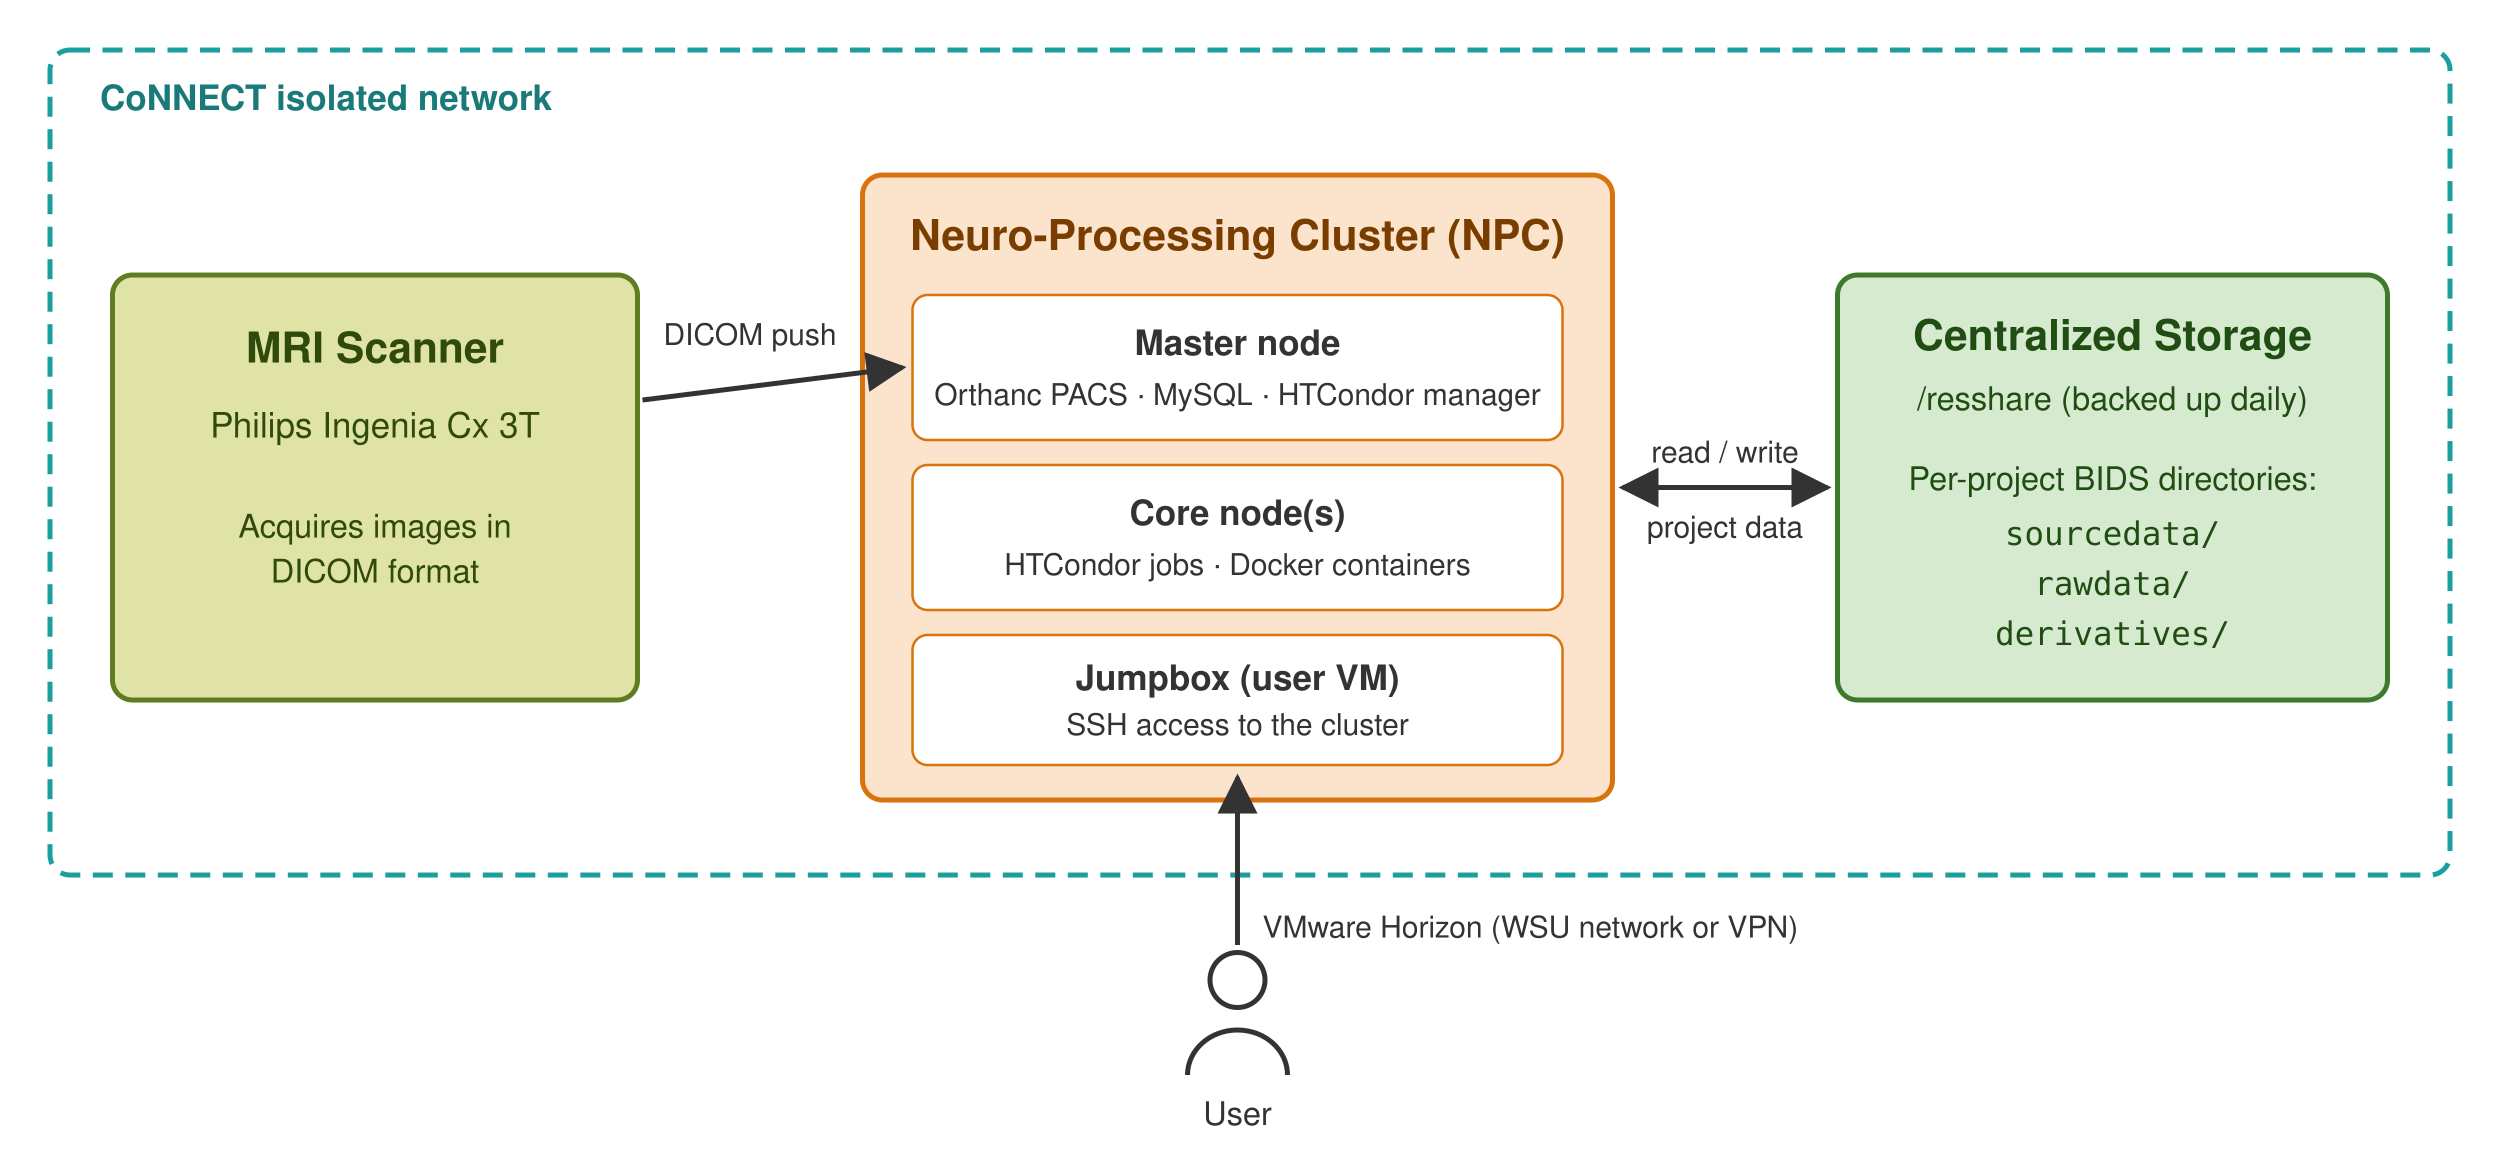
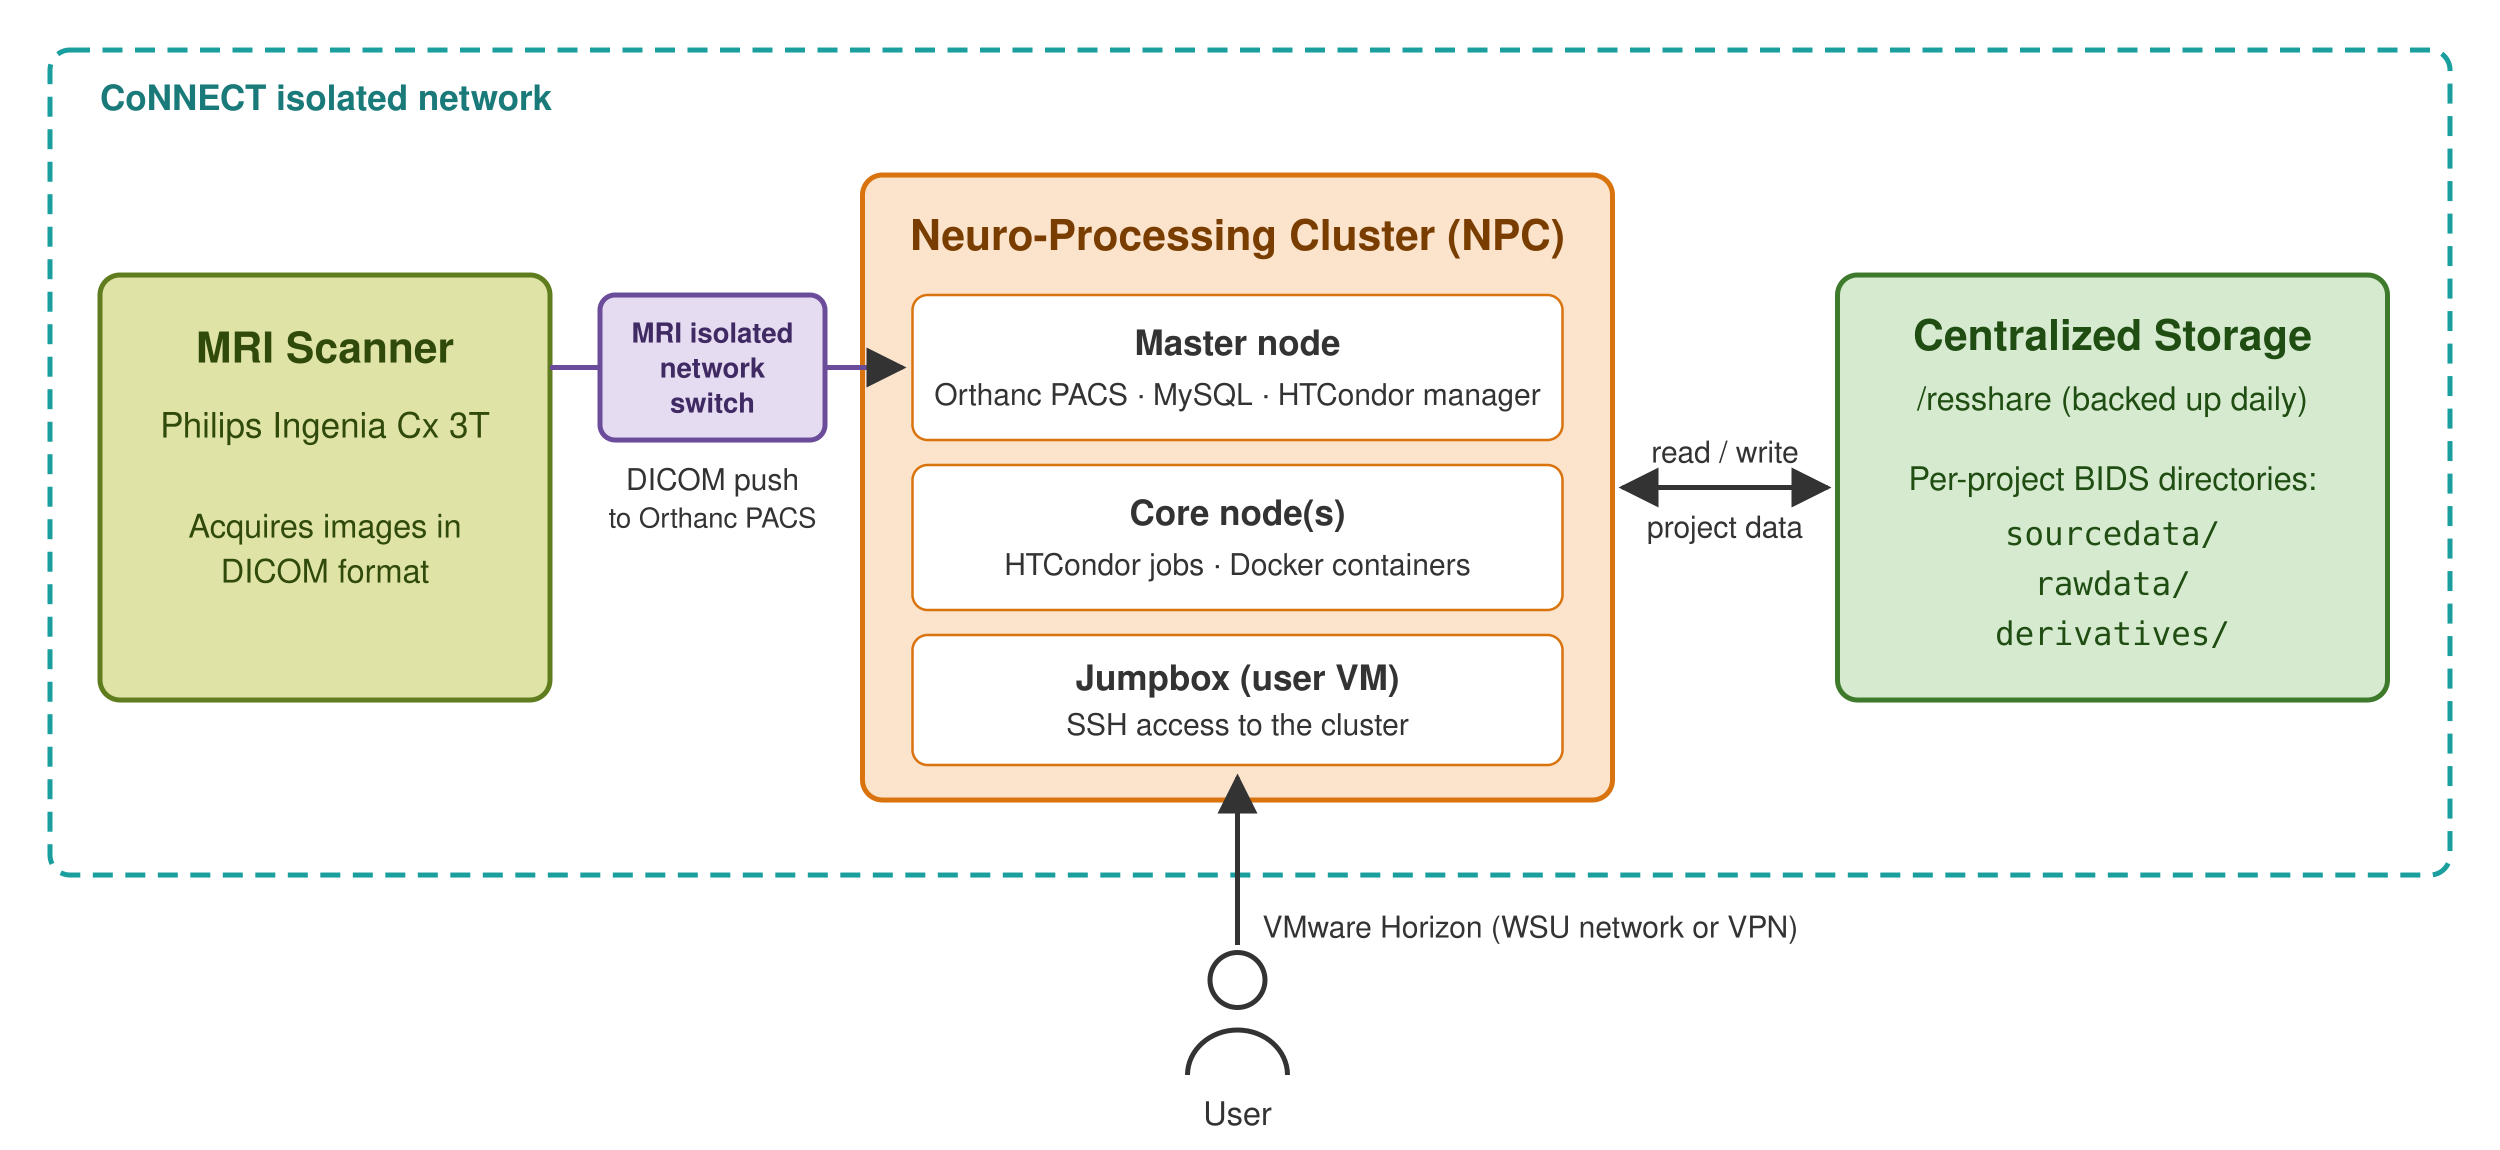
<svg xmlns="http://www.w3.org/2000/svg" width="1000" height="460" viewBox="0 0 1000 460" font-family="Helvetica, Arial, sans-serif">
  <defs>
    <marker id="arrow" viewBox="0 0 10 10" refX="9" refY="5" markerWidth="8" markerHeight="8" orient="auto-start-reverse">
      <path d="M0,0 L10,5 L0,10 z" fill="#333" />
    </marker>
  </defs>
  <rect width="1000" height="460" fill="#ffffff" />
  <rect x="20" y="20" width="960" height="330" rx="8" fill="none" stroke="#1a9e9e" stroke-width="2" stroke-dasharray="8 5" />
  <text x="40" y="44" font-size="14" font-weight="bold" fill="#1a7a7a">CoNNECT isolated network</text>
-   <rect x="45" y="110" width="210" height="170" rx="8" fill="#dfe3a6" stroke="#5f7d1f" stroke-width="2" />
-   <text x="150" y="145" font-size="17" font-weight="bold" fill="#2f4a0a" text-anchor="middle">MRI Scanner</text>
-   <text x="150" y="175" font-size="14" fill="#2f4a0a" text-anchor="middle">Philips Ingenia Cx 3T</text>
-   <text x="150" y="215" font-size="13" fill="#2f4a0a" text-anchor="middle">Acquires images in</text>
-   <text x="150" y="233" font-size="13" fill="#2f4a0a" text-anchor="middle">DICOM format</text>
+   <rect x="40" y="110" width="180" height="170" rx="8" fill="#dfe3a6" stroke="#5f7d1f" stroke-width="2" />
+   <text x="130" y="145" font-size="17" font-weight="bold" fill="#2f4a0a" text-anchor="middle">MRI Scanner</text>
+   <text x="130" y="175" font-size="14" fill="#2f4a0a" text-anchor="middle">Philips Ingenia Cx 3T</text>
+   <text x="130" y="215" font-size="13" fill="#2f4a0a" text-anchor="middle">Acquires images in</text>
+   <text x="130" y="233" font-size="13" fill="#2f4a0a" text-anchor="middle">DICOM format</text>
  <rect x="345" y="70" width="300" height="250" rx="8" fill="#fbe3cc" stroke="#d9730d" stroke-width="2" />
  <text x="495" y="100" font-size="17" font-weight="bold" fill="#7a3d00" text-anchor="middle">Neuro-Processing Cluster (NPC)</text>
  <rect x="365" y="118" width="260" height="58" rx="6" fill="#ffffff" stroke="#d9730d" />
  <text x="495" y="142" font-size="14" font-weight="bold" fill="#333" text-anchor="middle">Master node</text>
  <text x="495" y="162" font-size="12" fill="#333" text-anchor="middle">Orthanc PACS · MySQL · HTCondor manager</text>
  <rect x="365" y="186" width="260" height="58" rx="6" fill="#ffffff" stroke="#d9730d" />
  <text x="495" y="210" font-size="14" font-weight="bold" fill="#333" text-anchor="middle">Core node(s)</text>
  <text x="495" y="230" font-size="12" fill="#333" text-anchor="middle">HTCondor jobs · Docker containers</text>
  <rect x="365" y="254" width="260" height="52" rx="6" fill="#ffffff" stroke="#d9730d" />
  <text x="495" y="276" font-size="14" font-weight="bold" fill="#333" text-anchor="middle">Jumpbox (user VM)</text>
  <text x="495" y="294" font-size="12" fill="#333" text-anchor="middle">SSH access to the cluster</text>
  <rect x="735" y="110" width="220" height="170" rx="8" fill="#d6ead0" stroke="#3d7a2b" stroke-width="2" />
  <text x="845" y="140" font-size="17" font-weight="bold" fill="#1f4d12" text-anchor="middle">Centralized Storage</text>
  <text x="845" y="164" font-size="13" fill="#1f4d12" text-anchor="middle">/resshare (backed up daily)</text>
  <text x="845" y="196" font-size="13" fill="#1f4d12" text-anchor="middle">Per-project BIDS directories:</text>
  <text x="845" y="218" font-size="13" font-family="Menlo, Consolas, monospace" fill="#1f4d12" text-anchor="middle">sourcedata/</text>
  <text x="845" y="238" font-size="13" font-family="Menlo, Consolas, monospace" fill="#1f4d12" text-anchor="middle">rawdata/</text>
  <text x="845" y="258" font-size="13" font-family="Menlo, Consolas, monospace" fill="#1f4d12" text-anchor="middle">derivatives/</text>
-   <line x1="257" y1="160" x2="361" y2="147" stroke="#333" stroke-width="2" marker-end="url(#arrow)" />
-   <text x="300" y="138" font-size="12" fill="#333" text-anchor="middle">DICOM push</text>
+   <rect x="240" y="118" width="90" height="58" rx="6" fill="#e6dcf2" stroke="#6b4c9a" stroke-width="2" />
+   <text x="285" y="137" font-size="11" font-weight="bold" fill="#3f2a63" text-anchor="middle">MRI isolated</text>
+   <text x="285" y="151" font-size="11" font-weight="bold" fill="#3f2a63" text-anchor="middle">network</text>
+   <text x="285" y="165" font-size="11" font-weight="bold" fill="#3f2a63" text-anchor="middle">switch</text>
+   <line x1="220" y1="147" x2="240" y2="147" stroke="#6b4c9a" stroke-width="2" />
+   <line x1="330" y1="147" x2="361" y2="147" stroke="#6b4c9a" stroke-width="2" marker-end="url(#arrow)" />
+   <text x="285" y="196" font-size="12" fill="#333" text-anchor="middle">DICOM push</text>
+   <text x="285" y="211" font-size="11" fill="#333" text-anchor="middle">to Orthanc PACS</text>
  <line x1="649" y1="195" x2="731" y2="195" stroke="#333" stroke-width="2" marker-start="url(#arrow)" marker-end="url(#arrow)" />
  <text x="690" y="185" font-size="12" fill="#333" text-anchor="middle">read / write</text>
  <text x="690" y="215" font-size="12" fill="#333" text-anchor="middle">project data</text>
  <circle cx="495" cy="392" r="11" fill="none" stroke="#333" stroke-width="2" />
  <path d="M475,430 a20,18 0 0 1 40,0" fill="none" stroke="#333" stroke-width="2" />
  <text x="495" y="450" font-size="13" fill="#333" text-anchor="middle">User</text>
  <line x1="495" y1="378" x2="495" y2="311" stroke="#333" stroke-width="2" marker-end="url(#arrow)" />
  <text x="505" y="375" font-size="12" fill="#333">VMware Horizon (WSU network or VPN)</text>
</svg>
